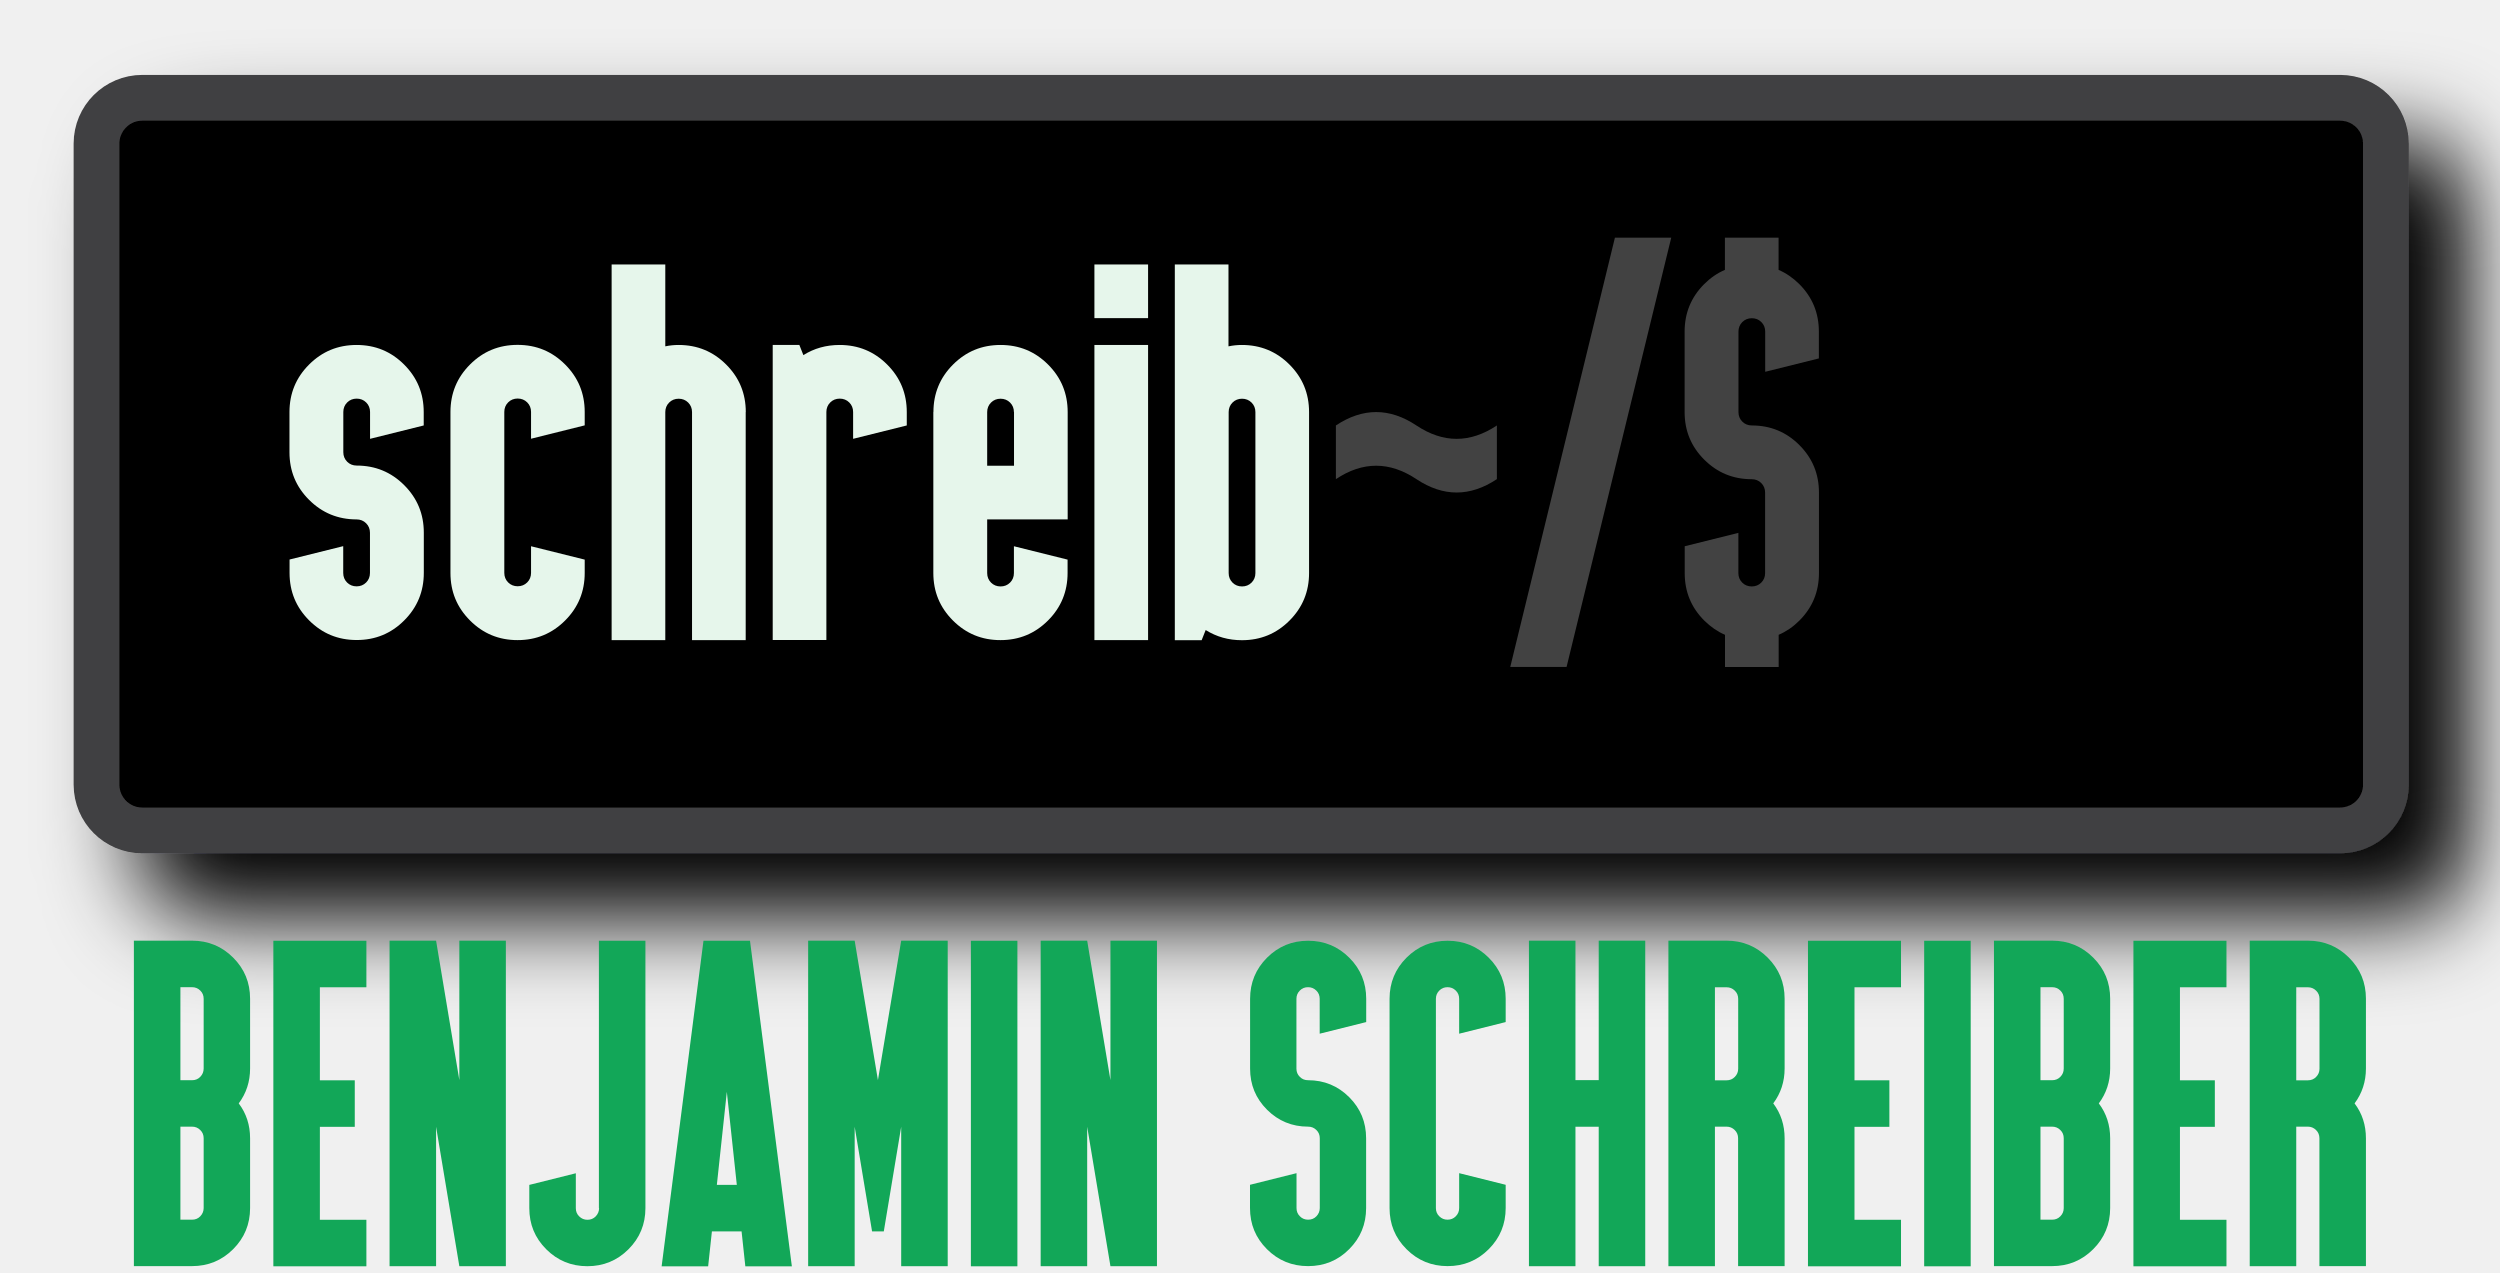
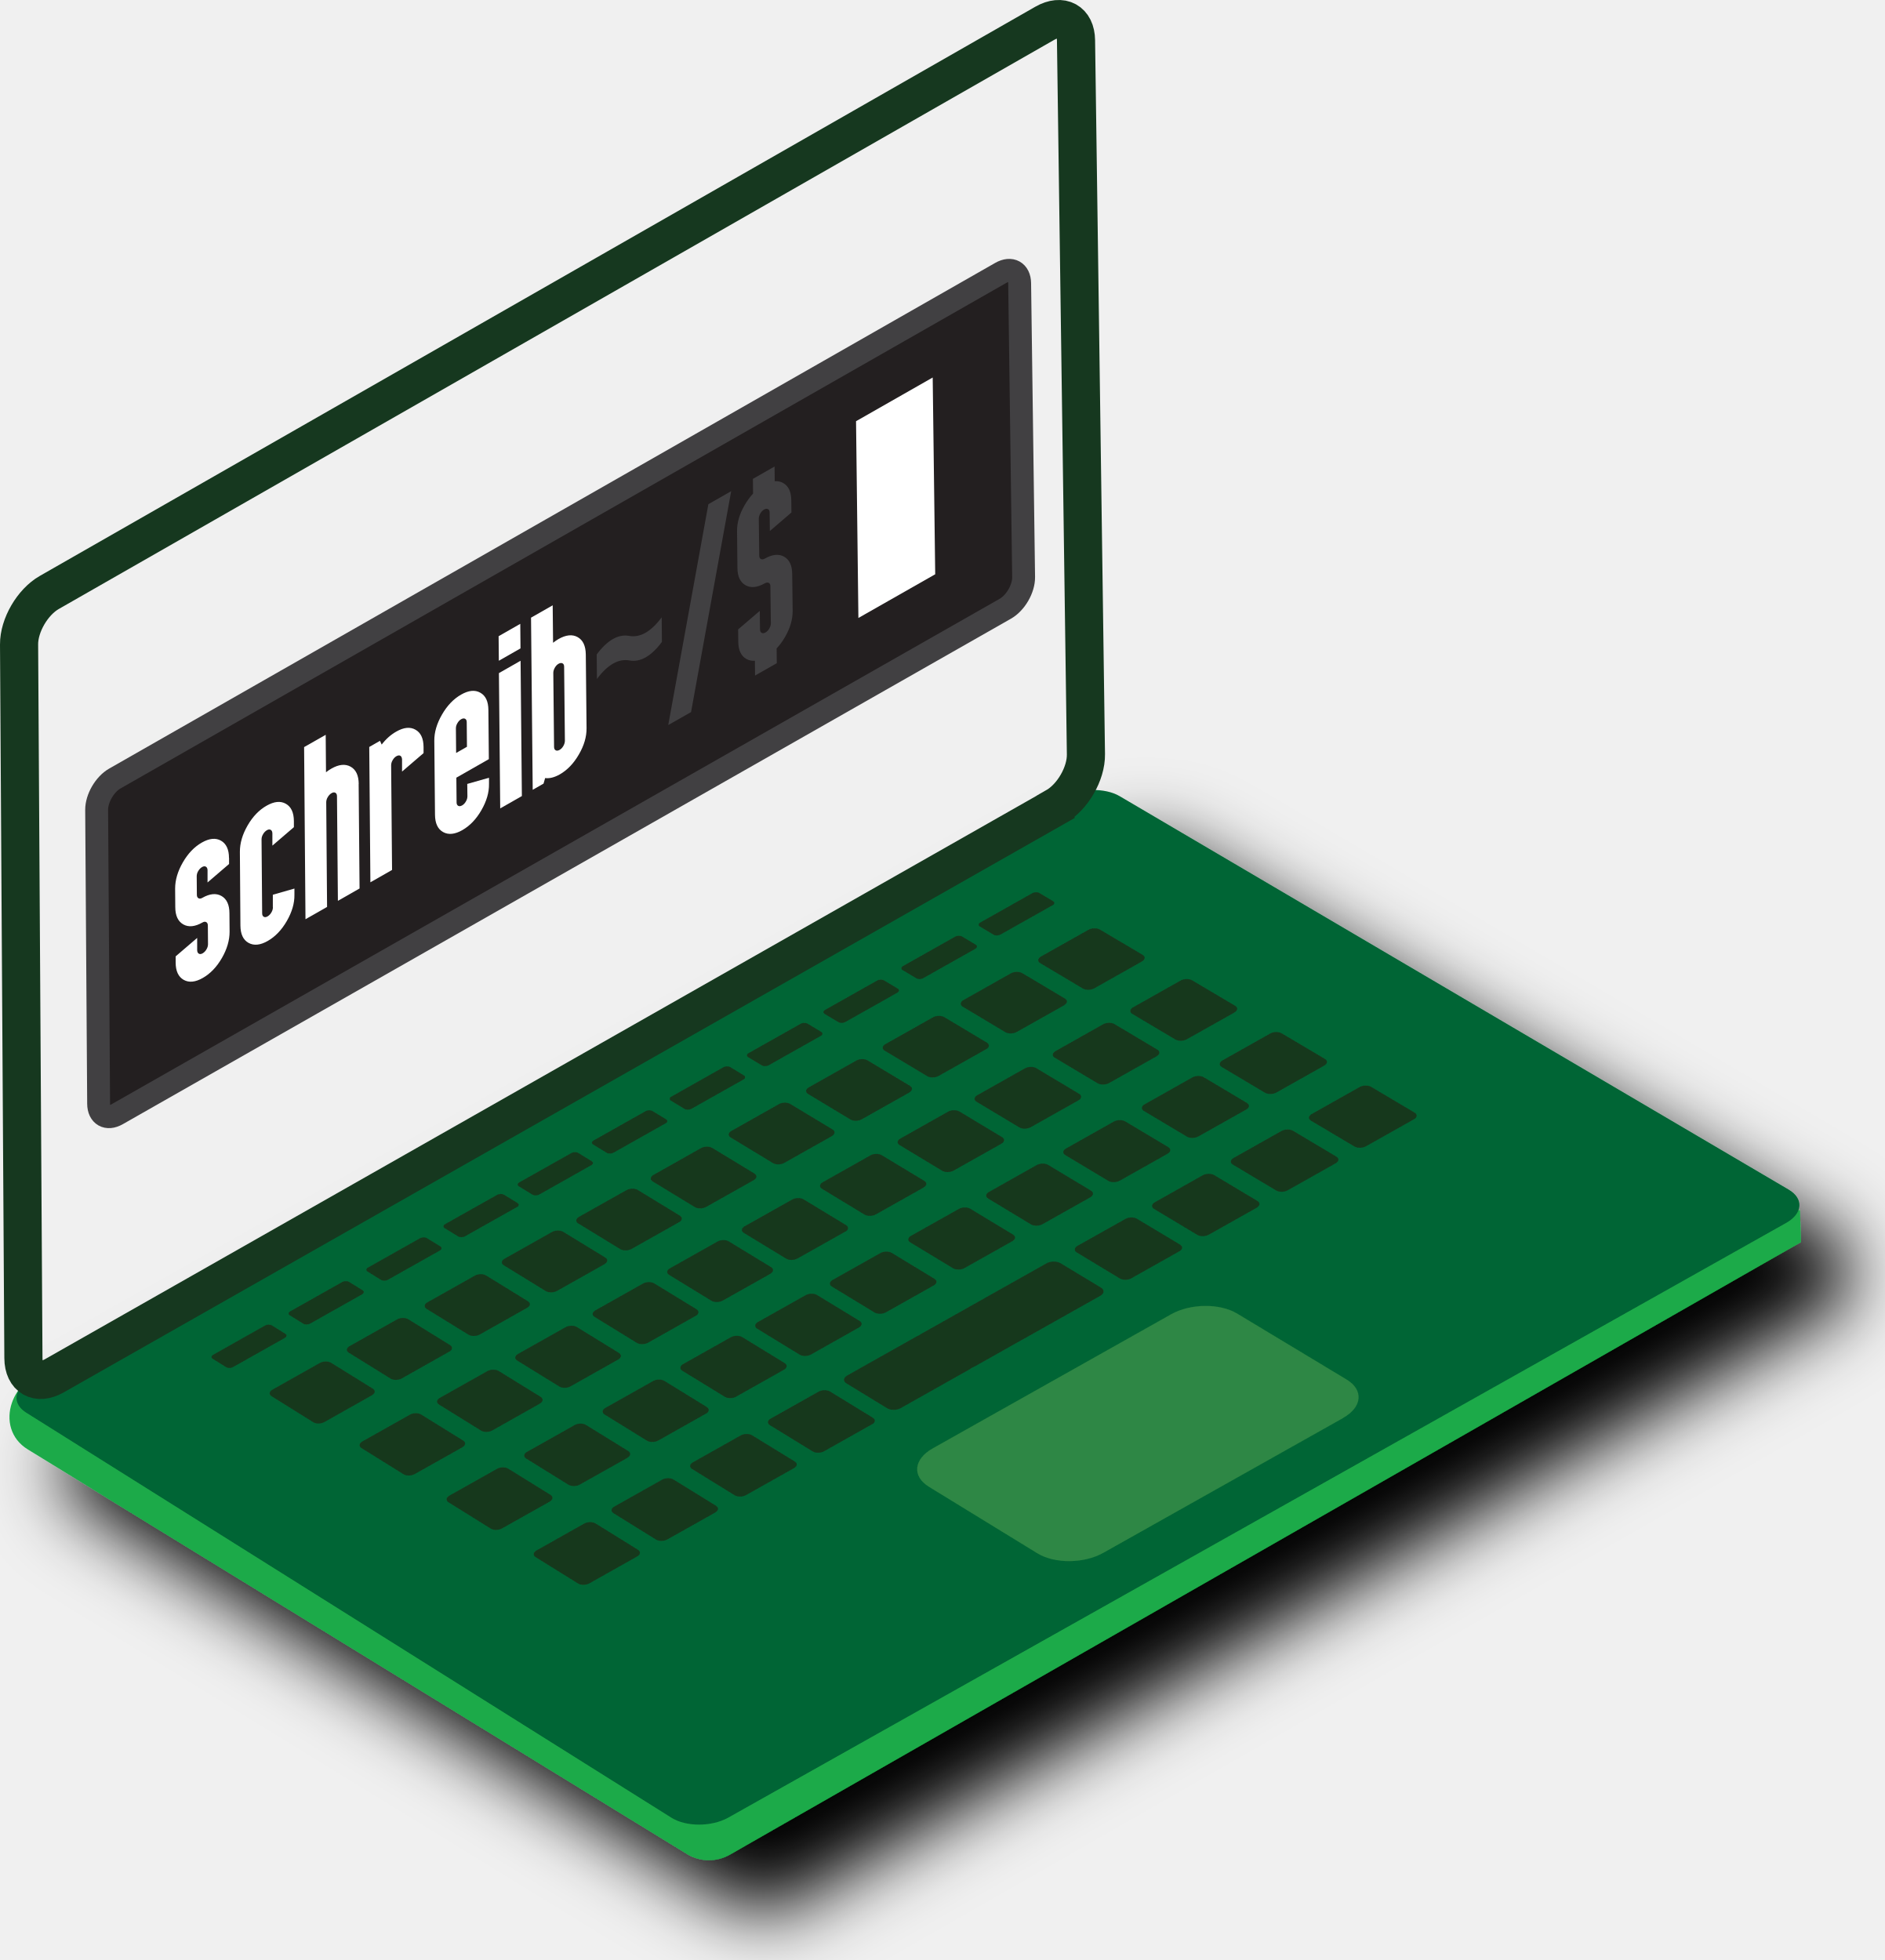
- <svg xmlns="http://www.w3.org/2000/svg" id="logo" viewBox="0 0 273 139">
+ <svg xmlns="http://www.w3.org/2000/svg" id="Layer_1" data-name="Layer 1" viewBox="0 0 247.12 257">
  <defs>
    <style>
      .cls-1 {
-         fill: #e6f6eb;
+         fill: #2d8744;
      }

      .cls-2 {
-         fill: #000;
+         fill: #fff;
+       }
+ 
+       .cls-3 {
+         fill: #231f20;
+         stroke: #414042;
+         stroke-width: 3px;
+       }
+ 
+       .cls-3, .cls-4 {
+         stroke-miterlimit: 10;
+       }
+ 
+       .cls-5 {
        filter: url(#drop-shadow-1);
-         stroke: #414042;
-         stroke-miterlimit: 10;
+       }
+ 
+       .cls-6 {
+         fill: #026534;
+       }
+ 
+       .cls-4 {
+         fill: none;
+         stroke: #16381f;
        stroke-width: 5px;
      }

-       .cls-3 {
-         fill: #12a758;
+       .cls-7 {
+         fill: #16381f;
      }

-       .cls-4 {
-           fill:#424242;
+       .cls-9 {
+         fill: #1eaa4a;
+       }
+ 
+       .cls-10 {
+         fill: #414042;
      }
    </style>
    <filter id="drop-shadow-1" filterUnits="userSpaceOnUse">
      <feOffset dx="7" dy="7" />
      <feGaussianBlur result="blur" stdDeviation="5" />
      <feFlood flood-color="#000" flood-opacity="1" />
      <feComposite in2="blur" operator="in" />
      <feComposite in="SourceGraphic" />
    </filter>
  </defs>
-   <rect id="container" class="cls-2" x="10.54" y="10.68" width="250" height="80" rx="5" ry="5" />
-   <g id="text">
-     <path class="cls-1" d="M46.27,45v1.46l-5.86,1.46v-2.93c0-.41-.14-.76-.42-1.04-.28-.28-.63-.42-1.04-.42s-.76,.14-1.04,.42-.42,.63-.42,1.04v4.39c0,.41,.14,.76,.42,1.04,.28,.28,.63,.42,1.04,.42,2.03,0,3.76,.71,5.19,2.14,1.43,1.43,2.14,3.15,2.14,5.19v4.39c0,2.03-.71,3.76-2.14,5.19s-3.15,2.14-5.19,2.14-3.76-.71-5.19-2.14c-1.43-1.43-2.14-3.15-2.14-5.19v-1.46l5.86-1.46v2.93c0,.41,.14,.76,.42,1.04,.28,.28,.63,.42,1.04,.42s.76-.14,1.04-.42,.42-.63,.42-1.04v-4.39c0-.41-.14-.76-.42-1.04-.28-.28-.63-.42-1.04-.42-2.03,0-3.76-.71-5.19-2.14-1.43-1.43-2.14-3.15-2.14-5.19v-4.39c0-2.03,.71-3.76,2.14-5.19s3.15-2.14,5.19-2.14,3.76,.71,5.19,2.14c1.43,1.43,2.14,3.15,2.14,5.19Z" />
-     <path class="cls-1" d="M57.99,62.58v-2.93l5.86,1.46v1.46c0,2.03-.71,3.76-2.14,5.19s-3.15,2.14-5.19,2.14-3.76-.71-5.19-2.14c-1.43-1.43-2.14-3.15-2.14-5.19v-17.58c0-2.03,.71-3.76,2.14-5.19s3.15-2.14,5.19-2.14,3.76,.71,5.19,2.14c1.43,1.43,2.14,3.15,2.14,5.19v1.46l-5.86,1.46v-2.93c0-.41-.14-.76-.42-1.04-.28-.28-.63-.42-1.04-.42s-.76,.14-1.04,.42-.42,.63-.42,1.04v17.58c0,.41,.14,.76,.42,1.04,.28,.28,.63,.42,1.04,.42s.76-.14,1.04-.42,.42-.63,.42-1.04Z" />
-     <path class="cls-1" d="M81.43,45v24.9h-5.86v-24.9c0-.41-.14-.76-.42-1.04-.28-.28-.63-.42-1.04-.42s-.76,.14-1.04,.42-.42,.63-.42,1.04v24.9h-5.86V28.88h5.86v8.94c.47-.1,.96-.15,1.46-.15,2.03,0,3.76,.71,5.19,2.14,1.43,1.43,2.14,3.15,2.14,5.19Z" />
-     <path class="cls-1" d="M84.36,37.67h2.93l.44,1.11c1.17-.74,2.49-1.11,3.96-1.11,2.03,0,3.76,.71,5.19,2.14,1.43,1.43,2.14,3.15,2.14,5.19v1.46l-5.86,1.46v-2.93c0-.41-.14-.76-.42-1.04-.28-.28-.63-.42-1.04-.42s-.76,.14-1.04,.42-.42,.63-.42,1.04v24.9h-5.86V37.67Z" />
-     <path class="cls-1" d="M101.93,45c0-2.03,.71-3.76,2.14-5.19s3.15-2.14,5.19-2.14,3.76,.71,5.19,2.14c1.43,1.43,2.14,3.15,2.14,5.19v11.72h-8.79v5.86c0,.41,.14,.76,.42,1.04,.28,.28,.63,.42,1.04,.42s.76-.14,1.04-.42,.42-.63,.42-1.04v-2.93l5.86,1.46v1.46c0,2.03-.71,3.76-2.14,5.19s-3.15,2.14-5.19,2.14-3.76-.71-5.19-2.14c-1.43-1.43-2.14-3.15-2.14-5.19v-17.58Zm8.79,0c0-.41-.14-.76-.42-1.04-.28-.28-.63-.42-1.04-.42s-.76,.14-1.04,.42-.42,.63-.42,1.04v5.86h2.93v-5.86Z" />
-     <path class="cls-1" d="M119.51,34.74v-5.86h5.86v5.86h-5.86Zm5.86,2.93v32.23h-5.86V37.67h5.86Z" />
-     <path class="cls-1" d="M134.16,37.82c.47-.1,.96-.15,1.46-.15,2.03,0,3.76,.71,5.19,2.14,1.43,1.43,2.14,3.15,2.14,5.19v17.58c0,2.03-.71,3.76-2.14,5.19-1.43,1.43-3.15,2.14-5.19,2.14-1.46,0-2.78-.37-3.96-1.11l-.44,1.11h-2.93V28.88h5.86v8.94Zm2.93,7.18c0-.41-.14-.76-.42-1.04-.28-.28-.63-.42-1.04-.42s-.76,.14-1.04,.42c-.28,.28-.42,.63-.42,1.04v17.58c0,.41,.14,.76,.42,1.04,.28,.28,.63,.42,1.04,.42s.76-.14,1.04-.42c.28-.28,.42-.63,.42-1.04v-17.58Z" />
-     <g id="path">
-       <path class="cls-4" d="M145.88,52.32v-5.86c2.93-1.95,5.86-1.95,8.79,0,2.93,1.95,5.86,1.95,8.79,0v5.86c-2.93,1.95-5.86,1.95-8.79,0-2.93-1.95-5.86-1.95-8.79,0Z" />
-       <path class="cls-4" d="M182.5,25.95l-11.43,46.88h-6.15l11.43-46.88h6.15Z" />
-       <path class="cls-4" d="M188.36,29.47v-3.52h5.86v3.52c.82,.35,1.57,.87,2.26,1.55,1.43,1.43,2.14,3.15,2.14,5.19v2.93l-5.86,1.46v-4.39c0-.41-.14-.76-.42-1.04-.28-.28-.63-.42-1.04-.42s-.76,.14-1.04,.42c-.28,.28-.42,.63-.42,1.04v8.79c0,.41,.14,.76,.42,1.04,.28,.28,.63,.42,1.04,.42,2.03,0,3.76,.71,5.19,2.14,1.43,1.43,2.14,3.15,2.14,5.19v8.79c0,2.03-.71,3.76-2.14,5.19-.68,.68-1.44,1.2-2.26,1.55v3.52h-5.86v-3.52c-.82-.35-1.57-.87-2.26-1.55-1.43-1.43-2.14-3.15-2.14-5.19v-2.93l5.86-1.46v4.39c0,.41,.14,.76,.42,1.04,.28,.28,.63,.42,1.04,.42s.76-.14,1.04-.42c.28-.28,.42-.63,.42-1.04v-8.79c0-.41-.14-.76-.42-1.04-.28-.28-.63-.42-1.04-.42-2.03,0-3.76-.71-5.19-2.14-1.43-1.43-2.14-3.15-2.14-5.19v-8.79c0-2.03,.71-3.76,2.14-5.19,.68-.68,1.44-1.2,2.26-1.55Z" />
+   <g id="keyboard" class="cls-5">
+     <path id="keyboard-shading" class="cls-9" d="M236.12,162.87L95.72,243.17c-1.76,1.01-3.94,.99-5.64-.06L3.64,190.05c-4.57-2.81-2.17-9.9,3.49-10.42l228.86-20.96,.12,4.2Z" />
+     <path id="keyboard-top" class="cls-6" d="M234.16,160.36L95.5,238.32c-2.19,1.23-5.54,1.24-7.48,.02L3.42,185.22c-1.86-1.17-1.63-3.09,.51-4.3L139.41,104.54c2.15-1.21,5.46-1.28,7.39-.14l87.7,51.58c2.01,1.18,1.86,3.15-.34,4.38Z" />
+     <g id="buttons">
+       <g>
+         <path class="cls-7" d="M48.76,182.95l-6.24,3.52c-.43,.24-1.09,.25-1.46,.01l-5.45-3.4c-.38-.23-.33-.62,.1-.86l6.23-3.51c.43-.24,1.08-.25,1.46-.02l5.47,3.39c.38,.23,.33,.62-.1,.86Z" />
+         <path class="cls-7" d="M58.9,177.23l-6.24,3.52c-.43,.24-1.09,.25-1.46,.01l-5.47-3.39c-.38-.23-.33-.62,.1-.86l6.23-3.51c.43-.24,1.09-.25,1.46-.02l5.48,3.39c.38,.23,.34,.62-.09,.86Z" />
+         <path class="cls-7" d="M69.13,171.47l-6.24,3.52c-.43,.24-1.09,.25-1.47,.02l-5.48-3.38c-.38-.23-.34-.62,.09-.86l6.23-3.51c.43-.24,1.09-.25,1.46-.02l5.49,3.38c.38,.23,.34,.62-.09,.86Z" />
+         <path class="cls-7" d="M79.27,165.75l-6.25,3.52c-.43,.24-1.09,.25-1.47,.02l-5.5-3.38c-.38-.23-.34-.62,.09-.86l6.23-3.51c.43-.24,1.09-.25,1.47-.02l5.51,3.37c.38,.23,.34,.62-.09,.86Z" />
+         <path class="cls-7" d="M89.04,160.25l-6.25,3.52c-.43,.24-1.09,.25-1.47,.02l-5.51-3.37c-.38-.23-.34-.62,.09-.86l6.24-3.51c.43-.24,1.09-.25,1.47-.02l5.52,3.37c.38,.23,.34,.62-.09,.86Z" />
+         <path class="cls-7" d="M98.82,154.74l-6.25,3.52c-.43,.24-1.09,.25-1.47,.02l-5.52-3.36c-.38-.23-.34-.62,.09-.86l6.24-3.52c.43-.24,1.09-.25,1.47-.02l5.53,3.36c.38,.23,.34,.62-.09,.86Z" />
+         <path class="cls-7" d="M109.06,148.97l-6.25,3.52c-.43,.24-1.09,.25-1.47,.02l-5.54-3.36c-.38-.23-.34-.62,.09-.86l6.24-3.52c.43-.24,1.09-.25,1.47-.02l5.55,3.35c.38,.23,.34,.62-.09,.86Z" />
+         <path class="cls-7" d="M119.22,143.25l-6.25,3.52c-.43,.24-1.09,.25-1.48,.02l-5.55-3.35c-.38-.23-.34-.61,.09-.86l6.24-3.52c.43-.24,1.09-.25,1.47-.02l5.56,3.34c.38,.23,.35,.62-.09,.86Z" />
+         <path class="cls-7" d="M129.29,137.57l-6.25,3.52c-.43,.24-1.09,.25-1.48,.02l-5.57-3.34c-.38-.23-.35-.61,.09-.86l6.24-3.52c.43-.24,1.09-.25,1.48-.02l5.58,3.34c.39,.23,.35,.62-.08,.86Z" />
+         <path class="cls-7" d="M139.54,131.8l-6.26,3.52c-.43,.24-1.09,.25-1.48,.02l-5.58-3.34c-.38-.23-.35-.61,.08-.86l6.24-3.52c.43-.24,1.09-.25,1.48-.02l5.59,3.33c.39,.23,.35,.61-.08,.86Z" />
+         <path class="cls-7" d="M149.71,126.07l-6.26,3.53c-.43,.24-1.1,.25-1.48,.02l-5.59-3.33c-.39-.23-.35-.61,.08-.86l6.25-3.52c.43-.24,1.09-.25,1.48-.03l5.61,3.32c.39,.23,.35,.61-.08,.86Z" />
+         <path class="cls-7" d="M60.62,189.77l-6.26,3.52c-.43,.24-1.09,.25-1.47,.01l-5.49-3.42c-.38-.24-.34-.62,.1-.87l6.25-3.52c.43-.24,1.09-.25,1.47-.01l5.5,3.41c.38,.24,.34,.62-.09,.87Z" />
+         <path class="cls-7" d="M70.79,184.04l-6.26,3.53c-.43,.24-1.09,.25-1.47,.01l-5.5-3.41c-.38-.24-.34-.62,.09-.87l6.25-3.52c.43-.24,1.09-.25,1.47-.02l5.51,3.4c.38,.24,.34,.62-.09,.87Z" />
+         <path class="cls-7" d="M81.05,178.26l-6.26,3.53c-.43,.24-1.09,.25-1.47,.01l-5.51-3.4c-.38-.23-.34-.62,.09-.86l6.25-3.52c.43-.24,1.09-.25,1.47-.02l5.52,3.4c.38,.23,.34,.62-.09,.87Z" />
+         <path class="cls-7" d="M91.22,172.53l-6.26,3.53c-.43,.24-1.09,.25-1.47,.02l-5.53-3.4c-.38-.23-.34-.62,.09-.86l6.25-3.52c.43-.24,1.09-.25,1.47-.02l5.54,3.39c.38,.23,.34,.62-.09,.87Z" />
+         <path class="cls-7" d="M101.02,167.01l-6.27,3.53c-.43,.24-1.09,.25-1.48,.02l-5.54-3.39c-.38-.23-.34-.62,.09-.86l6.25-3.52c.43-.24,1.09-.25,1.47-.02l5.55,3.38c.38,.23,.34,.62-.09,.86Z" />
+         <path class="cls-7" d="M110.82,161.49l-6.27,3.53c-.43,.24-1.09,.25-1.48,.02l-5.55-3.38c-.38-.23-.34-.62,.09-.86l6.26-3.52c.43-.24,1.09-.25,1.48-.02l5.57,3.38c.38,.23,.35,.62-.09,.86Z" />
+         <path class="cls-7" d="M121.09,155.71l-6.27,3.53c-.43,.24-1.1,.25-1.48,.02l-5.57-3.38c-.38-.23-.34-.62,.09-.86l6.26-3.53c.43-.24,1.09-.25,1.48-.02l5.58,3.37c.39,.23,.35,.62-.09,.86Z" />
+         <path class="cls-7" d="M131.28,149.97l-6.27,3.53c-.43,.24-1.1,.25-1.48,.02l-5.58-3.37c-.38-.23-.35-.62,.09-.86l6.26-3.53c.43-.24,1.1-.25,1.48-.02l5.59,3.36c.39,.23,.35,.62-.08,.86Z" />
+         <path class="cls-7" d="M141.39,144.28l-6.27,3.53c-.43,.24-1.1,.25-1.48,.02l-5.6-3.36c-.39-.23-.35-.62,.08-.86l6.26-3.53c.43-.24,1.1-.25,1.48-.02l5.61,3.36c.39,.23,.35,.62-.08,.86Z" />
+         <path class="cls-7" d="M151.66,138.49l-6.27,3.53c-.43,.24-1.1,.25-1.49,.02l-5.61-3.35c-.39-.23-.35-.62,.08-.86l6.26-3.53c.43-.24,1.1-.25,1.48-.02l5.62,3.35c.39,.23,.35,.62-.08,.86Z" />
+         <path class="cls-7" d="M161.86,132.75l-6.28,3.53c-.43,.24-1.1,.25-1.49,.02l-5.63-3.35c-.39-.23-.35-.62,.08-.86l6.26-3.53c.43-.24,1.1-.25,1.49-.02l5.64,3.34c.39,.23,.35,.62-.08,.86Z" />
+         <path class="cls-7" d="M72.08,196.89l-6.28,3.53c-.43,.24-1.09,.25-1.47,.01l-5.52-3.44c-.38-.24-.34-.63,.09-.87l6.27-3.53c.43-.24,1.09-.25,1.47-.01l5.53,3.43c.38,.24,.34,.63-.09,.87Z" />
+         <path class="cls-7" d="M82.28,191.14l-6.28,3.53c-.43,.24-1.09,.25-1.48,.01l-5.53-3.43c-.38-.24-.34-.63,.09-.87l6.27-3.53c.43-.24,1.09-.25,1.47-.01l5.54,3.42c.38,.24,.34,.63-.09,.87Z" />
+         <path class="cls-7" d="M92.57,185.35l-6.28,3.54c-.43,.24-1.1,.25-1.48,.01l-5.54-3.42c-.38-.24-.34-.62,.09-.87l6.27-3.53c.43-.24,1.09-.25,1.48-.01l5.55,3.42c.38,.24,.34,.63-.09,.87Z" />
+         <path class="cls-7" d="M102.78,179.6l-6.28,3.54c-.43,.24-1.1,.25-1.48,.01l-5.56-3.41c-.38-.24-.34-.62,.09-.87l6.27-3.53c.43-.24,1.1-.25,1.48-.02l5.57,3.41c.38,.24,.35,.62-.09,.87Z" />
+         <path class="cls-7" d="M112.6,174.07l-6.28,3.54c-.43,.24-1.1,.25-1.48,.02l-5.57-3.41c-.38-.23-.34-.62,.09-.87l6.27-3.53c.43-.24,1.1-.25,1.48-.02l5.58,3.4c.39,.24,.35,.62-.09,.87Z" />
+         <path class="cls-7" d="M122.43,168.54l-6.29,3.54c-.43,.24-1.1,.25-1.48,.02l-5.59-3.4c-.39-.23-.35-.62,.09-.87l6.27-3.53c.43-.24,1.1-.25,1.48-.02l5.6,3.4c.39,.23,.35,.62-.09,.87Z" />
+         <path class="cls-7" d="M132.73,162.74l-6.29,3.54c-.43,.24-1.1,.25-1.49,.02l-5.6-3.39c-.39-.23-.35-.62,.09-.87l6.28-3.53c.43-.24,1.1-.25,1.48-.02l5.61,3.39c.39,.23,.35,.62-.08,.87Z" />
+         <path class="cls-7" d="M142.95,156.99l-6.29,3.54c-.43,.24-1.1,.25-1.49,.02l-5.61-3.39c-.39-.23-.35-.62,.08-.86l6.28-3.54c.43-.24,1.1-.25,1.49-.02l5.62,3.38c.39,.23,.35,.62-.08,.87Z" />
+         <path class="cls-7" d="M153.08,151.28l-6.29,3.54c-.43,.24-1.1,.25-1.49,.02l-5.63-3.38c-.39-.23-.35-.62,.08-.86l6.28-3.54c.43-.24,1.1-.25,1.49-.02l5.64,3.37c.39,.23,.35,.62-.08,.87Z" />
+         <path class="cls-7" d="M163.39,145.48l-6.29,3.54c-.43,.24-1.1,.25-1.49,.02l-5.64-3.37c-.39-.23-.35-.62,.08-.86l6.28-3.54c.43-.24,1.1-.25,1.49-.02l5.65,3.37c.39,.23,.36,.62-.08,.86Z" />
+         <path class="cls-7" d="M173.62,139.72l-6.29,3.54c-.43,.24-1.1,.25-1.49,.02l-5.66-3.37c-.39-.23-.35-.62,.08-.86l6.28-3.54c.43-.24,1.1-.25,1.49-.02l5.67,3.36c.39,.23,.36,.62-.08,.86Z" />
+         <path class="cls-7" d="M83.55,204.08l-6.29,3.54c-.43,.24-1.1,.25-1.48,.01l-5.55-3.45c-.38-.24-.34-.63,.09-.87l6.28-3.54c.43-.24,1.1-.25,1.48-.01l5.56,3.45c.38,.24,.34,.63-.09,.87Z" />
+         <path class="cls-7" d="M93.78,198.32l-6.3,3.54c-.43,.24-1.1,.25-1.48,.01l-5.56-3.45c-.38-.24-.34-.63,.09-.87l6.29-3.54c.43-.24,1.1-.25,1.48-.01l5.57,3.44c.39,.24,.34,.63-.09,.87Z" />
+         <path class="cls-7" d="M104.09,192.51l-6.3,3.54c-.43,.24-1.1,.25-1.48,.01l-5.57-3.44c-.38-.24-.34-.63,.09-.87l6.29-3.54c.43-.24,1.1-.25,1.48-.01l5.59,3.43c.39,.24,.35,.63-.09,.87Z" />
+         <path class="cls-7" d="M114.33,186.75l-6.3,3.55c-.43,.24-1.1,.25-1.49,.01l-5.59-3.43c-.39-.24-.35-.63,.09-.87l6.29-3.54c.43-.24,1.1-.25,1.49-.01l5.6,3.43c.39,.24,.35,.63-.09,.87Z" />
+         <path class="cls-7" d="M127.19,179.51l-9.11,5.13c-.51,.29-1.3,.3-1.76,.02l-5.35-3.27c-.46-.28-.41-.74,.1-1.03l9.09-5.12c.51-.29,1.3-.3,1.76-.02l5.36,3.26c.46,.28,.41,.74-.1,1.03Z" />
+         <path class="cls-7" d="M134.04,175.65l-6.3,3.55c-.44,.24-1.1,.25-1.49,.02l-5.62-3.42c-.39-.24-.35-.63,.09-.87l6.29-3.54c.43-.24,1.1-.25,1.49-.02l5.63,3.41c.39,.24,.35,.63-.08,.87Z" />
+         <path class="cls-7" d="M144.25,169.91l-9.95,5.6c-.53,.3-1.35,.31-1.83,.02l-5.3-3.22c-.48-.29-.43-.77,.1-1.07l9.93-5.59c.53-.3,1.35-.31,1.83-.02l5.32,3.21c.48,.29,.43,.77-.1,1.07Z" />
+         <path class="cls-7" d="M154.62,164.07l-6.31,3.55c-.44,.25-1.1,.25-1.49,.02l-5.64-3.41c-.39-.23-.35-.62,.08-.87l6.3-3.54c.43-.24,1.1-.25,1.49-.02l5.66,3.4c.39,.24,.36,.62-.08,.87Z" />
+         <path class="cls-7" d="M164.78,158.35l-6.31,3.55c-.44,.25-1.11,.25-1.5,.02l-5.66-3.4c-.39-.23-.35-.62,.08-.87l6.3-3.55c.43-.24,1.1-.25,1.49-.02l5.67,3.39c.39,.23,.36,.62-.08,.87Z" />
+         <path class="cls-7" d="M175.12,152.53l-6.31,3.55c-.44,.25-1.11,.25-1.5,.02l-5.67-3.39c-.39-.23-.36-.62,.08-.87l6.3-3.55c.43-.24,1.11-.25,1.5-.02l5.68,3.39c.39,.23,.36,.62-.08,.87Z" />
+         <path class="cls-7" d="M185.38,146.76l-6.31,3.55c-.44,.25-1.11,.25-1.5,.02l-5.69-3.38c-.39-.23-.36-.62,.08-.87l6.3-3.55c.44-.24,1.11-.25,1.5-.02l5.7,3.38c.39,.23,.36,.62-.08,.87Z" />
+         <path class="cls-7" d="M37.36,175.42l-6.82,3.84c-.27,.15-.67,.15-.9,0l-1.75-1.09c-.23-.14-.2-.38,.06-.53l6.81-3.84c.27-.15,.67-.15,.9,0l1.75,1.09c.23,.14,.21,.38-.06,.53Z" />
+         <path class="cls-7" d="M47.47,169.72l-6.82,3.84c-.27,.15-.67,.15-.9,0l-1.75-1.09c-.23-.14-.21-.38,.06-.53l6.81-3.84c.27-.15,.67-.15,.9-.01l1.76,1.09c.23,.14,.21,.38-.06,.53Z" />
+         <path class="cls-7" d="M57.67,163.97l-6.82,3.84c-.27,.15-.67,.15-.9,.01l-1.76-1.09c-.23-.14-.21-.38,.06-.53l6.82-3.84c.27-.15,.67-.15,.9-.01l1.76,1.08c.23,.14,.21,.38-.06,.53Z" />
+         <path class="cls-7" d="M67.78,158.27l-6.82,3.84c-.27,.15-.67,.15-.9,.01l-1.76-1.08c-.23-.14-.21-.38,.06-.53l6.82-3.84c.27-.15,.67-.15,.9-.01l1.77,1.08c.23,.14,.21,.38-.06,.53Z" />
+         <path class="cls-7" d="M77.52,152.78l-6.82,3.85c-.27,.15-.67,.15-.9,.01l-1.77-1.08c-.23-.14-.21-.38,.06-.53l6.82-3.84c.27-.15,.67-.16,.9-.01l1.77,1.08c.23,.14,.21,.38-.06,.53Z" />
+         <path class="cls-7" d="M87.27,147.29l-6.83,3.85c-.27,.15-.67,.16-.91,.01l-1.77-1.08c-.23-.14-.21-.38,.06-.53l6.82-3.84c.27-.15,.67-.16,.91-.01l1.78,1.08c.23,.14,.21,.38-.06,.53Z" />
+         <path class="cls-7" d="M97.48,141.54l-6.83,3.85c-.27,.15-.67,.16-.91,.01l-1.78-1.08c-.23-.14-.21-.38,.06-.53l6.82-3.85c.27-.15,.67-.16,.91-.01l1.78,1.08c.24,.14,.21,.38-.05,.53Z" />
+         <path class="cls-7" d="M107.61,135.83l-6.83,3.85c-.27,.15-.67,.16-.91,.01l-1.78-1.07c-.24-.14-.21-.38,.05-.53l6.83-3.85c.27-.15,.67-.16,.91-.01l1.78,1.07c.24,.14,.21,.38-.05,.53Z" />
+         <path class="cls-7" d="M117.65,130.16l-6.83,3.85c-.27,.15-.67,.16-.91,.01l-1.79-1.07c-.24-.14-.21-.38,.05-.53l6.83-3.85c.27-.15,.67-.16,.91-.01l1.79,1.07c.24,.14,.21,.38-.05,.53Z" />
+         <path class="cls-7" d="M127.87,124.41l-6.83,3.85c-.27,.15-.67,.16-.91,.01l-1.79-1.07c-.24-.14-.21-.38,.05-.53l6.83-3.85c.27-.15,.67-.16,.91-.02l1.79,1.07c.24,.14,.21,.38-.05,.53Z" />
+         <path class="cls-7" d="M138.01,118.69l-6.84,3.85c-.27,.15-.67,.16-.91,.02l-1.79-1.07c-.24-.14-.21-.38,.05-.53l6.83-3.85c.27-.15,.67-.16,.91-.02l1.8,1.07c.24,.14,.22,.38-.05,.53Z" />
+         <path class="cls-1" d="M176.1,185.93l-31.46,17.69c-2.52,1.42-6.38,1.44-8.63,.06l-14.23-8.73c-2.23-1.37-2.01-3.62,.49-5.03l31.28-17.6c2.51-1.41,6.36-1.45,8.62-.1l14.37,8.66c2.27,1.37,2.07,3.63-.45,5.04Z" />
+       </g>
    </g>
  </g>
-   <g id="subtext">
-     <path class="cls-3" d="M14.62,138.27v-35.55h6.35c1.76,0,3.26,.62,4.49,1.85,1.24,1.24,1.85,2.73,1.85,4.49v7.62c0,1.44-.42,2.71-1.24,3.81,.83,1.1,1.24,2.37,1.24,3.81v7.62c0,1.76-.62,3.26-1.85,4.49s-2.73,1.85-4.49,1.85h-6.35Zm5.08-30.47v10.16h1.27c.36,0,.66-.12,.9-.37s.37-.55,.37-.9v-7.62c0-.36-.12-.66-.37-.9-.25-.25-.55-.37-.9-.37h-1.27Zm0,15.23v10.16h1.27c.36,0,.66-.12,.9-.37s.37-.55,.37-.9v-7.62c0-.36-.12-.66-.37-.9-.25-.25-.55-.37-.9-.37h-1.27Z" />
-     <path class="cls-3" d="M34.93,133.2h5.08v5.08h-10.16v-35.55h10.16v5.08h-5.08v10.16h3.81v5.08h-3.81v10.16Z" />
-     <path class="cls-3" d="M47.62,123.04v15.23h-5.08v-35.55h5.08l2.54,15.23v-15.23h5.08v35.55h-5.08l-2.54-15.23Z" />
-     <path class="cls-3" d="M65.4,131.93v-29.2h5.08v29.2c0,1.76-.62,3.26-1.85,4.49s-2.73,1.85-4.49,1.85-3.26-.62-4.49-1.85c-1.24-1.24-1.85-2.73-1.85-4.49v-2.54l5.08-1.27v3.81c0,.36,.12,.66,.37,.9,.25,.25,.55,.37,.9,.37s.66-.12,.9-.37,.37-.55,.37-.9Z" />
-     <path class="cls-3" d="M77.74,134.47l-.41,3.81h-5.08l4.57-35.55h5.08l4.57,35.55h-5.08l-.41-3.81h-3.25Zm2.72-5.08l-1.09-10.16-1.09,10.16h2.18Z" />
-     <path class="cls-3" d="M95.23,134.47l-1.9-11.43v15.23h-5.08v-35.55h5.08l2.54,15.23,2.54-15.23h5.08v35.55h-5.08v-15.23l-1.9,11.43h-1.27Z" />
-     <path class="cls-3" d="M111.1,102.73v35.55h-5.08v-35.55h5.08Z" />
-     <path class="cls-3" d="M118.72,123.04v15.23h-5.08v-35.55h5.08l2.54,15.23v-15.23h5.08v35.55h-5.08l-2.54-15.23Z" />
-     <path class="cls-3" d="M149.19,109.07v2.54l-5.08,1.27v-3.81c0-.36-.12-.66-.37-.9-.25-.25-.55-.37-.9-.37s-.66,.12-.9,.37c-.25,.25-.37,.55-.37,.9v7.62c0,.36,.12,.66,.37,.9,.24,.25,.54,.37,.9,.37,1.76,0,3.26,.62,4.49,1.85,1.24,1.24,1.85,2.73,1.85,4.49v7.62c0,1.76-.62,3.26-1.85,4.49-1.23,1.24-2.73,1.85-4.49,1.85s-3.26-.62-4.49-1.85c-1.24-1.24-1.85-2.73-1.85-4.49v-2.54l5.08-1.27v3.81c0,.36,.12,.66,.37,.9,.24,.25,.54,.37,.9,.37s.66-.12,.9-.37c.24-.25,.37-.55,.37-.9v-7.62c0-.36-.12-.66-.37-.9-.25-.25-.55-.37-.9-.37-1.76,0-3.26-.62-4.49-1.85-1.24-1.24-1.85-2.73-1.85-4.49v-7.62c0-1.76,.62-3.26,1.85-4.49,1.24-1.24,2.73-1.85,4.49-1.85s3.26,.62,4.49,1.85c1.24,1.24,1.85,2.73,1.85,4.49Z" />
-     <path class="cls-3" d="M164.42,109.07v2.54l-5.08,1.27v-3.81c0-.36-.12-.66-.37-.9-.25-.25-.55-.37-.9-.37s-.66,.12-.9,.37c-.25,.25-.37,.55-.37,.9v22.85c0,.36,.12,.66,.37,.9,.25,.25,.55,.37,.9,.37s.66-.12,.9-.37c.25-.25,.37-.55,.37-.9v-3.81l5.08,1.27v2.54c0,1.76-.62,3.26-1.85,4.49-1.24,1.24-2.73,1.85-4.49,1.85s-3.26-.62-4.49-1.85c-1.24-1.24-1.85-2.73-1.85-4.49v-22.85c0-1.76,.62-3.26,1.85-4.49,1.24-1.24,2.73-1.85,4.49-1.85s3.26,.62,4.49,1.85c1.24,1.24,1.85,2.73,1.85,4.49Z" />
-     <path class="cls-3" d="M172.04,123.04v15.23h-5.08v-35.55h5.08v15.23h2.54v-15.23h5.08v35.55h-5.08v-15.23h-2.54Z" />
-     <path class="cls-3" d="M187.27,123.04v15.23h-5.08v-35.55h6.35c1.76,0,3.26,.62,4.49,1.85,1.24,1.24,1.85,2.73,1.85,4.49v7.62c0,1.44-.42,2.71-1.24,3.81,.83,1.1,1.24,2.37,1.24,3.81v13.96h-5.08v-13.96c0-.36-.12-.66-.37-.9-.25-.25-.55-.37-.9-.37h-1.27Zm0-15.23v10.16h1.27c.36,0,.66-.12,.9-.37,.25-.25,.37-.55,.37-.9v-7.62c0-.36-.12-.66-.37-.9-.25-.25-.55-.37-.9-.37h-1.27Z" />
-     <path class="cls-3" d="M202.51,133.2h5.08v5.08h-10.16v-35.55h10.16v5.08h-5.08v10.16h3.81v5.08h-3.81v10.16Z" />
-     <path class="cls-3" d="M215.2,102.73v35.55h-5.08v-35.55h5.08Z" />
-     <path class="cls-3" d="M217.74,138.27v-35.55h6.35c1.76,0,3.26,.62,4.49,1.85,1.24,1.24,1.85,2.73,1.85,4.49v7.62c0,1.44-.42,2.71-1.24,3.81,.83,1.1,1.24,2.37,1.24,3.81v7.62c0,1.76-.62,3.26-1.85,4.49-1.24,1.24-2.73,1.85-4.49,1.85h-6.35Zm5.08-30.47v10.16h1.27c.36,0,.66-.12,.9-.37,.25-.25,.37-.55,.37-.9v-7.62c0-.36-.12-.66-.37-.9-.25-.25-.55-.37-.9-.37h-1.27Zm0,15.23v10.16h1.27c.36,0,.66-.12,.9-.37,.25-.25,.37-.55,.37-.9v-7.62c0-.36-.12-.66-.37-.9-.25-.25-.55-.37-.9-.37h-1.27Z" />
-     <path class="cls-3" d="M238.05,133.2h5.08v5.08h-10.16v-35.55h10.16v5.08h-5.08v10.16h3.81v5.08h-3.81v10.16Z" />
-     <path class="cls-3" d="M250.75,123.04v15.23h-5.08v-35.55h6.35c1.76,0,3.26,.62,4.49,1.85,1.24,1.24,1.85,2.73,1.85,4.49v7.62c0,1.44-.42,2.71-1.24,3.81,.83,1.1,1.24,2.37,1.24,3.81v13.96h-5.08v-13.96c0-.36-.12-.66-.37-.9-.25-.25-.55-.37-.9-.37h-1.27Zm0-15.23v10.16h1.27c.36,0,.66-.12,.9-.37,.25-.25,.37-.55,.37-.9v-7.62c0-.36-.12-.66-.37-.9-.25-.25-.55-.37-.9-.37h-1.27Z" />
+   <g id="screen" class="cls-8">
+     <g id="monitor">
+       <path id="rim" class="cls-4" d="M138.38,105.81L7.12,180.4c-2.22,1.26-4.03,.23-4.05-2.31l-.57-93.58c-.02-2.51,1.76-5.57,3.97-6.83L136.98,3.05c2.23-1.27,4.06-.27,4.09,2.24l1.3,93.61c.04,2.54-1.75,5.63-3.99,6.9Z" />
+     </g>
+     <g id="logo">
+       <path class="cls-3" d="M131.8,79.82L15.36,146.1c-1.33,.76-2.42,.14-2.43-1.38l-.26-38.52c-.01-1.52,1.06-3.36,2.39-4.12L131.21,35.78c1.34-.77,2.45-.16,2.47,1.36l.52,38.53c.02,1.52-1.05,3.38-2.4,4.15Z" />
+       <polygon id="blink" class="cls-2" points="122.61 75.3 112.54 81.03 112.23 55.23 122.28 49.5 122.61 75.3">
+         <animate attributeName="fill" values="#e6f6eb;transparent" begin="0s" dur="2s" calcMode="discrete" repeatCount="indefinite" />
+       </polygon>
+       <g>
+         <path class="cls-2" d="M30.03,112.48v.81l-2.82,2.42v-1.61c-.01-.23-.08-.38-.22-.46-.14-.08-.31-.06-.5,.05s-.37,.29-.5,.52c-.14,.23-.2,.46-.2,.69l.02,2.42c0,.23,.07,.38,.21,.46,.14,.08,.31,.06,.5-.05,.98-.56,1.82-.64,2.51-.25,.69,.39,1.05,1.15,1.05,2.27l.02,2.42c0,1.12-.33,2.27-1.01,3.45-.68,1.18-1.52,2.05-2.5,2.61s-1.82,.64-2.51,.25c-.69-.39-1.05-1.15-1.05-2.27v-.81l2.82-2.42v1.61c.01,.23,.08,.38,.22,.46,.14,.08,.31,.06,.5-.05s.37-.29,.5-.52c.14-.23,.2-.46,.2-.69l-.02-2.42c0-.23-.07-.38-.21-.46-.14-.08-.31-.06-.5,.05-.98,.56-1.82,.64-2.51,.25-.69-.39-1.05-1.15-1.05-2.27l-.02-2.42c0-1.12,.33-2.26,1.01-3.44,.68-1.18,1.51-2.04,2.49-2.6s1.82-.64,2.51-.25c.69,.39,1.05,1.15,1.05,2.26Z" />
+         <path class="cls-2" d="M35.77,118.93v-1.61l2.83-.81v.81c.02,1.12-.32,2.27-1,3.45-.68,1.18-1.52,2.05-2.5,2.61s-1.82,.64-2.52,.25c-.7-.39-1.05-1.15-1.06-2.27l-.07-9.68c0-1.12,.33-2.26,1.01-3.44,.68-1.18,1.51-2.04,2.5-2.6s1.82-.64,2.51-.25c.7,.39,1.05,1.15,1.06,2.26v.81l-2.82,2.42v-1.61c-.01-.23-.08-.38-.22-.46-.14-.08-.31-.06-.5,.05s-.37,.29-.5,.52c-.14,.23-.2,.46-.2,.69l.08,9.68c0,.23,.07,.38,.21,.46,.14,.08,.31,.06,.5-.05s.37-.29,.5-.52c.14-.23,.2-.46,.2-.69Z" />
+         <path class="cls-2" d="M47.02,102.79l.12,13.71-2.84,1.62-.12-13.71c0-.23-.07-.38-.21-.46-.14-.08-.31-.06-.5,.05s-.37,.29-.5,.52c-.14,.23-.2,.46-.2,.69l.11,13.71-2.83,1.61-.18-22.57,2.83-1.61,.04,4.91c.23-.18,.46-.34,.71-.48,.98-.56,1.82-.64,2.52-.25,.7,.39,1.05,1.15,1.06,2.26Z" />
+         <path class="cls-2" d="M48.4,97.95l1.42-.81,.22,.49c.56-.73,1.2-1.3,1.91-1.7,.98-.56,1.82-.65,2.52-.25,.7,.39,1.05,1.15,1.06,2.26v.81l-2.82,2.42v-1.61c-.02-.23-.09-.38-.22-.46-.14-.08-.31-.06-.51,.05s-.37,.29-.5,.52c-.14,.23-.2,.46-.2,.69l.12,13.71-2.84,1.62-.15-17.74Z" />
+         <path class="cls-2" d="M56.94,97.13c-.01-1.12,.33-2.26,1.01-3.44,.68-1.18,1.52-2.05,2.5-2.61s1.82-.65,2.52-.25c.7,.39,1.05,1.14,1.06,2.26l.06,6.45-4.26,2.43,.03,3.23c0,.23,.07,.38,.21,.46,.14,.08,.31,.06,.51-.05s.37-.29,.5-.52c.14-.23,.2-.46,.2-.69l-.02-1.61,2.85-.81v.81c.02,1.12-.32,2.27-1,3.45-.68,1.18-1.52,2.05-2.5,2.61s-1.83,.64-2.52,.25c-.7-.39-1.05-1.15-1.06-2.27l-.09-9.68Zm4.25-2.43c0-.23-.07-.38-.21-.45-.14-.08-.31-.06-.51,.05s-.37,.29-.5,.52c-.14,.23-.2,.46-.2,.69l.03,3.22,1.42-.81-.03-3.22Z" />
+         <path class="cls-2" d="M65.4,86.64l-.03-3.22,2.84-1.62,.03,3.22-2.84,1.62Zm2.85,0l.17,17.74-2.84,1.62-.17-17.74,2.84-1.62Z" />
+         <path class="cls-2" d="M72.5,84.29c.23-.18,.46-.34,.71-.49,.98-.56,1.83-.65,2.52-.26,.7,.39,1.05,1.14,1.07,2.26l.1,9.68c.01,1.12-.32,2.27-1.01,3.45-.68,1.18-1.52,2.05-2.5,2.61-.71,.4-1.35,.56-1.92,.48l-.21,.73-1.42,.81-.22-22.57,2.84-1.62,.05,4.91Zm1.46,3.14c0-.23-.07-.38-.21-.45s-.31-.06-.51,.05-.37,.29-.5,.52-.2,.46-.2,.69l.1,9.68c0,.23,.07,.38,.21,.46s.31,.06,.51-.05,.37-.29,.5-.52,.2-.46,.2-.69l-.1-9.68Z" />
+         <path class="cls-10" d="M78.26,89.03l-.03-3.22c1.41-1.88,2.83-2.69,4.26-2.43s2.85-.54,4.26-2.43l.03,3.22c-1.41,1.89-2.83,2.69-4.26,2.43s-2.85,.54-4.26,2.43Z" />
+         <path class="cls-10" d="M95.86,64.41l-5.26,28.96-2.99,1.7,5.26-28.96,2.98-1.7Z" />
+         <path class="cls-10" d="M98.73,64.72l-.02-1.93,2.84-1.62,.02,1.93c.4-.03,.77,.04,1.1,.23,.7,.39,1.06,1.14,1.07,2.26l.02,1.61-2.83,2.43-.03-2.42c0-.23-.07-.38-.21-.45s-.31-.06-.51,.05-.37,.29-.5,.52-.2,.46-.2,.69l.06,4.83c0,.23,.07,.38,.21,.45s.31,.06,.51-.05c.99-.56,1.83-.65,2.53-.26s1.06,1.14,1.07,2.26l.06,4.84c.01,1.12-.32,2.27-1.01,3.45-.33,.57-.69,1.06-1.09,1.48l.02,1.94-2.85,1.62-.02-1.94c-.4,.03-.77-.04-1.11-.23-.7-.39-1.06-1.15-1.07-2.27l-.02-1.61,2.84-2.43,.03,2.42c0,.23,.07,.38,.21,.46s.31,.06,.51-.05,.37-.29,.5-.52,.2-.46,.2-.69l-.06-4.84c0-.23-.07-.38-.21-.45s-.31-.06-.51,.05c-.99,.56-1.83,.65-2.53,.26s-1.06-1.14-1.07-2.26l-.05-4.83c-.01-1.12,.32-2.26,1.01-3.44,.33-.56,.69-1.06,1.08-1.48Z" />
+       </g>
+     </g>
  </g>
-   <rect id="blink" x="216.23" y="26.24" width="20.69" height="46.88">
-     <animate attributeName="fill" values="#e6f6eb;transparent" begin="0s" dur="2s" calcMode="discrete" repeatCount="indefinite" />
-   </rect>
</svg>
